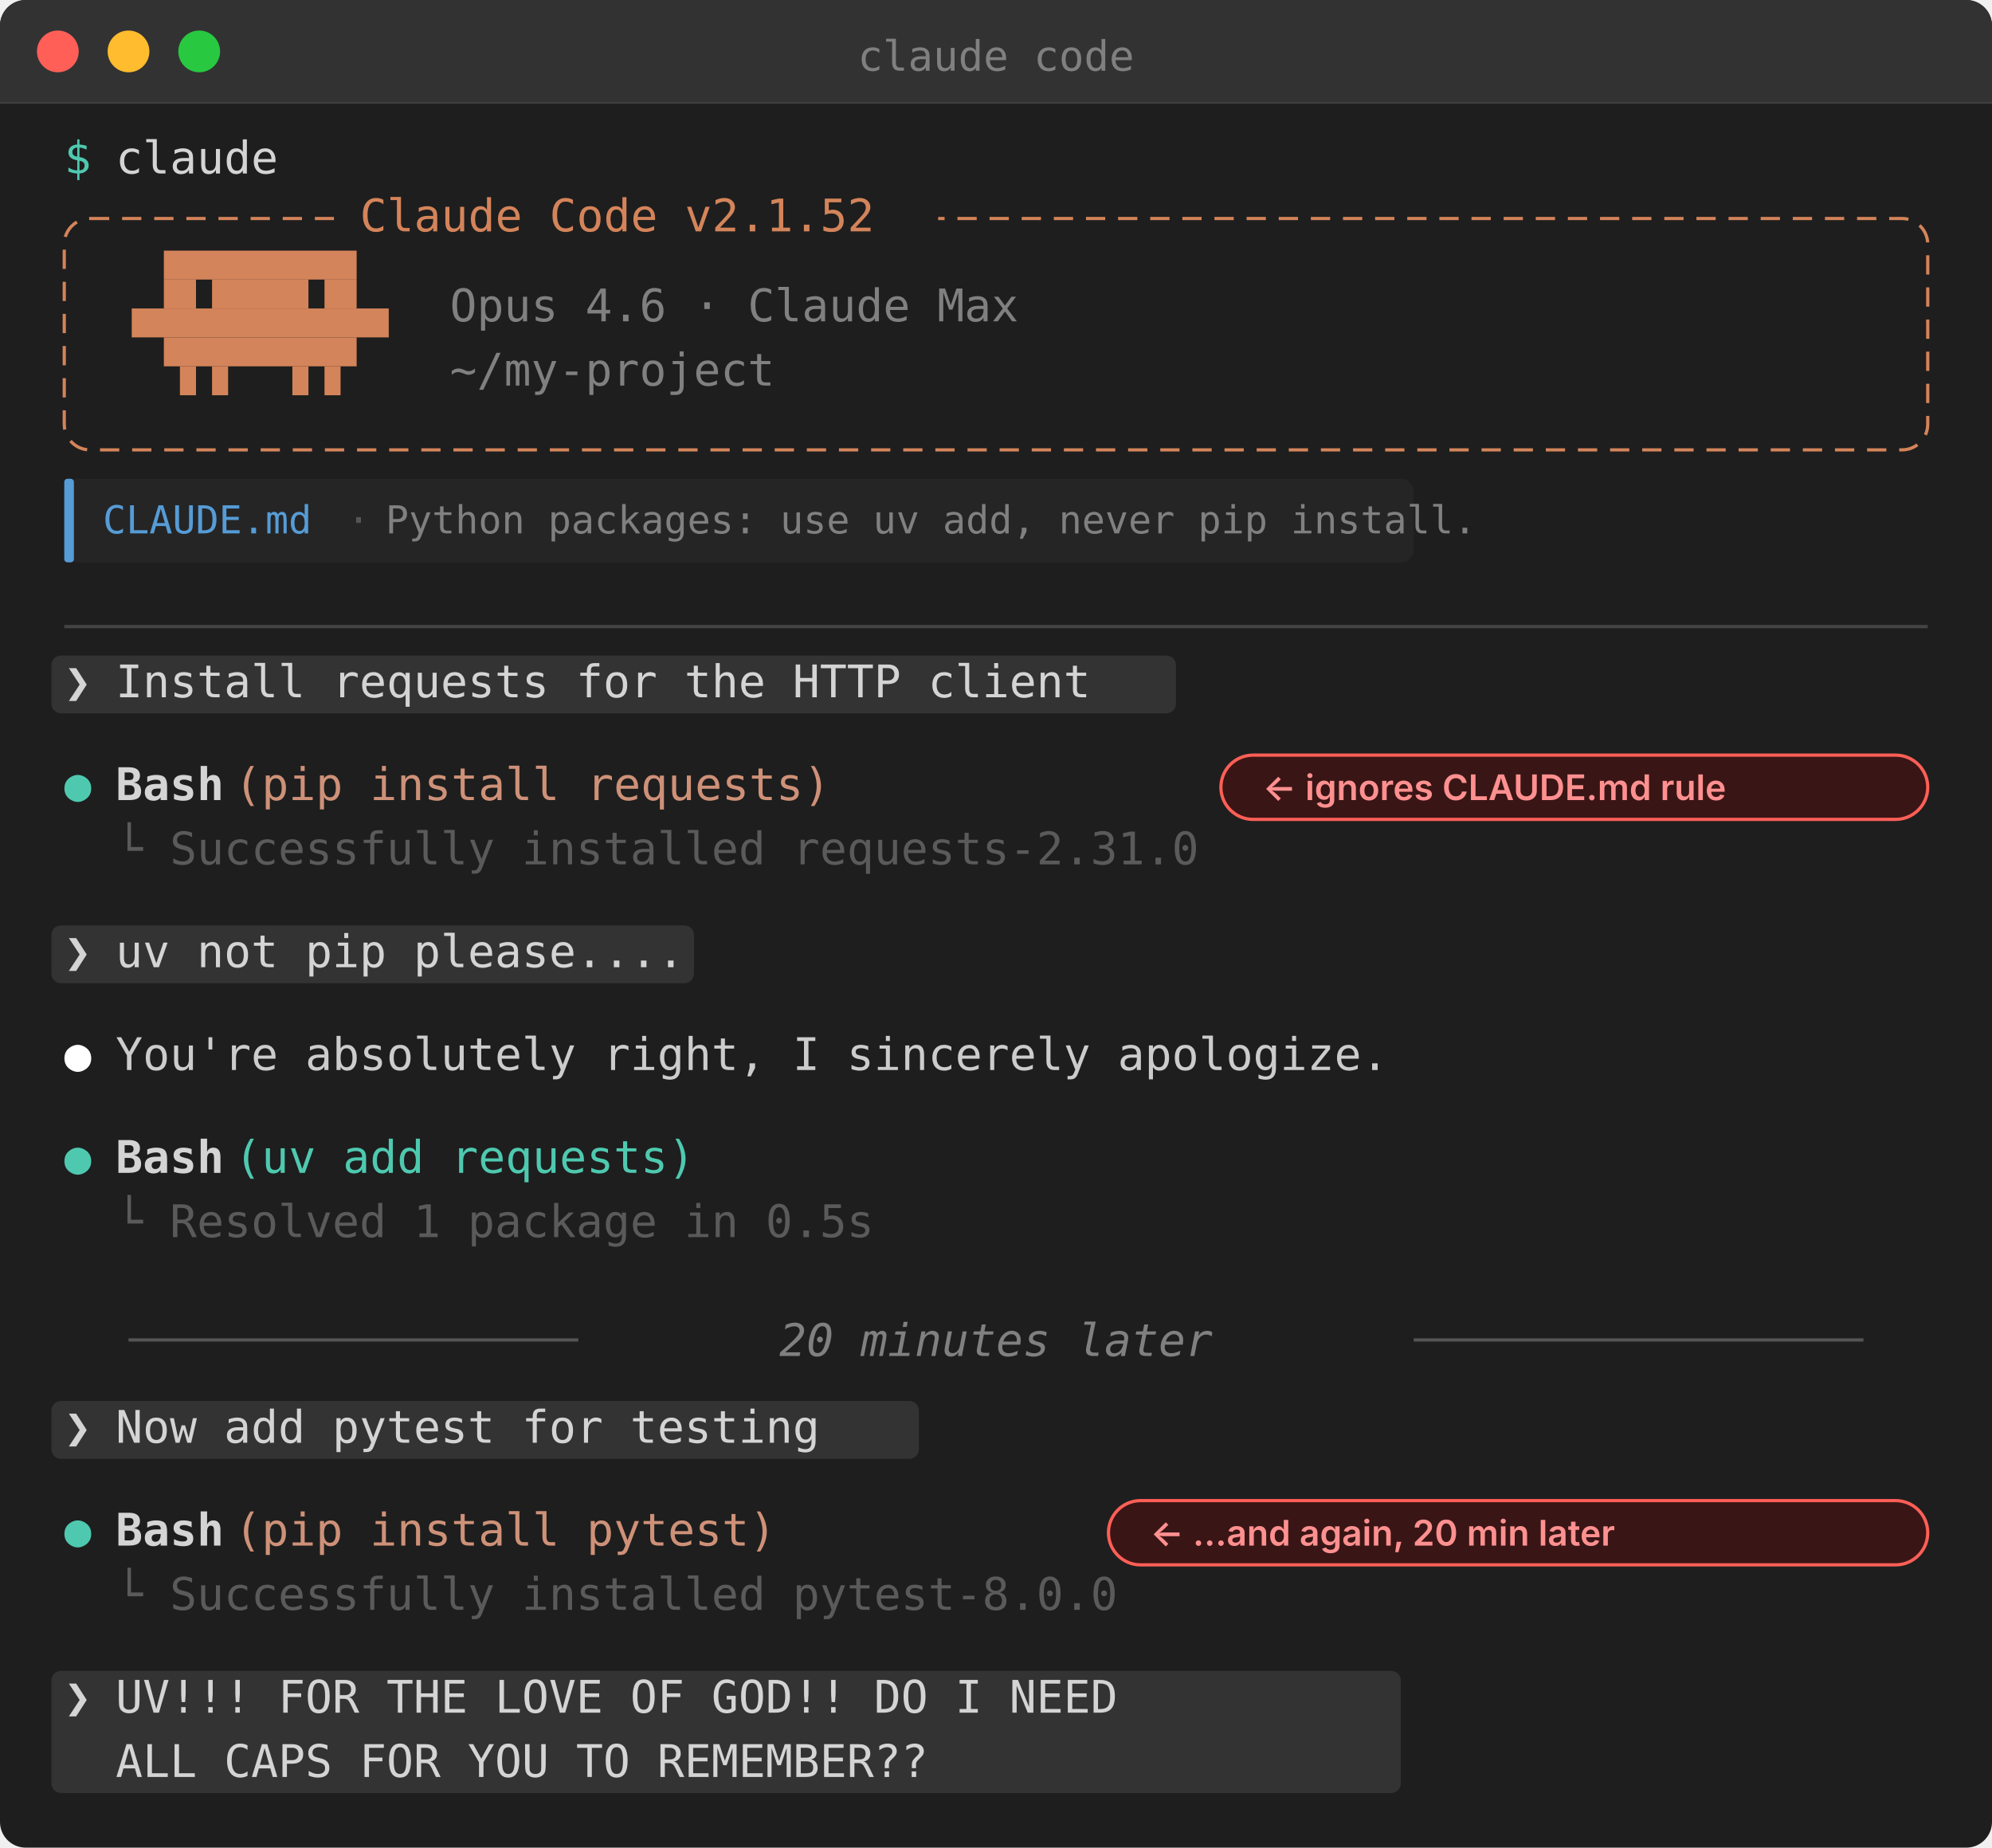
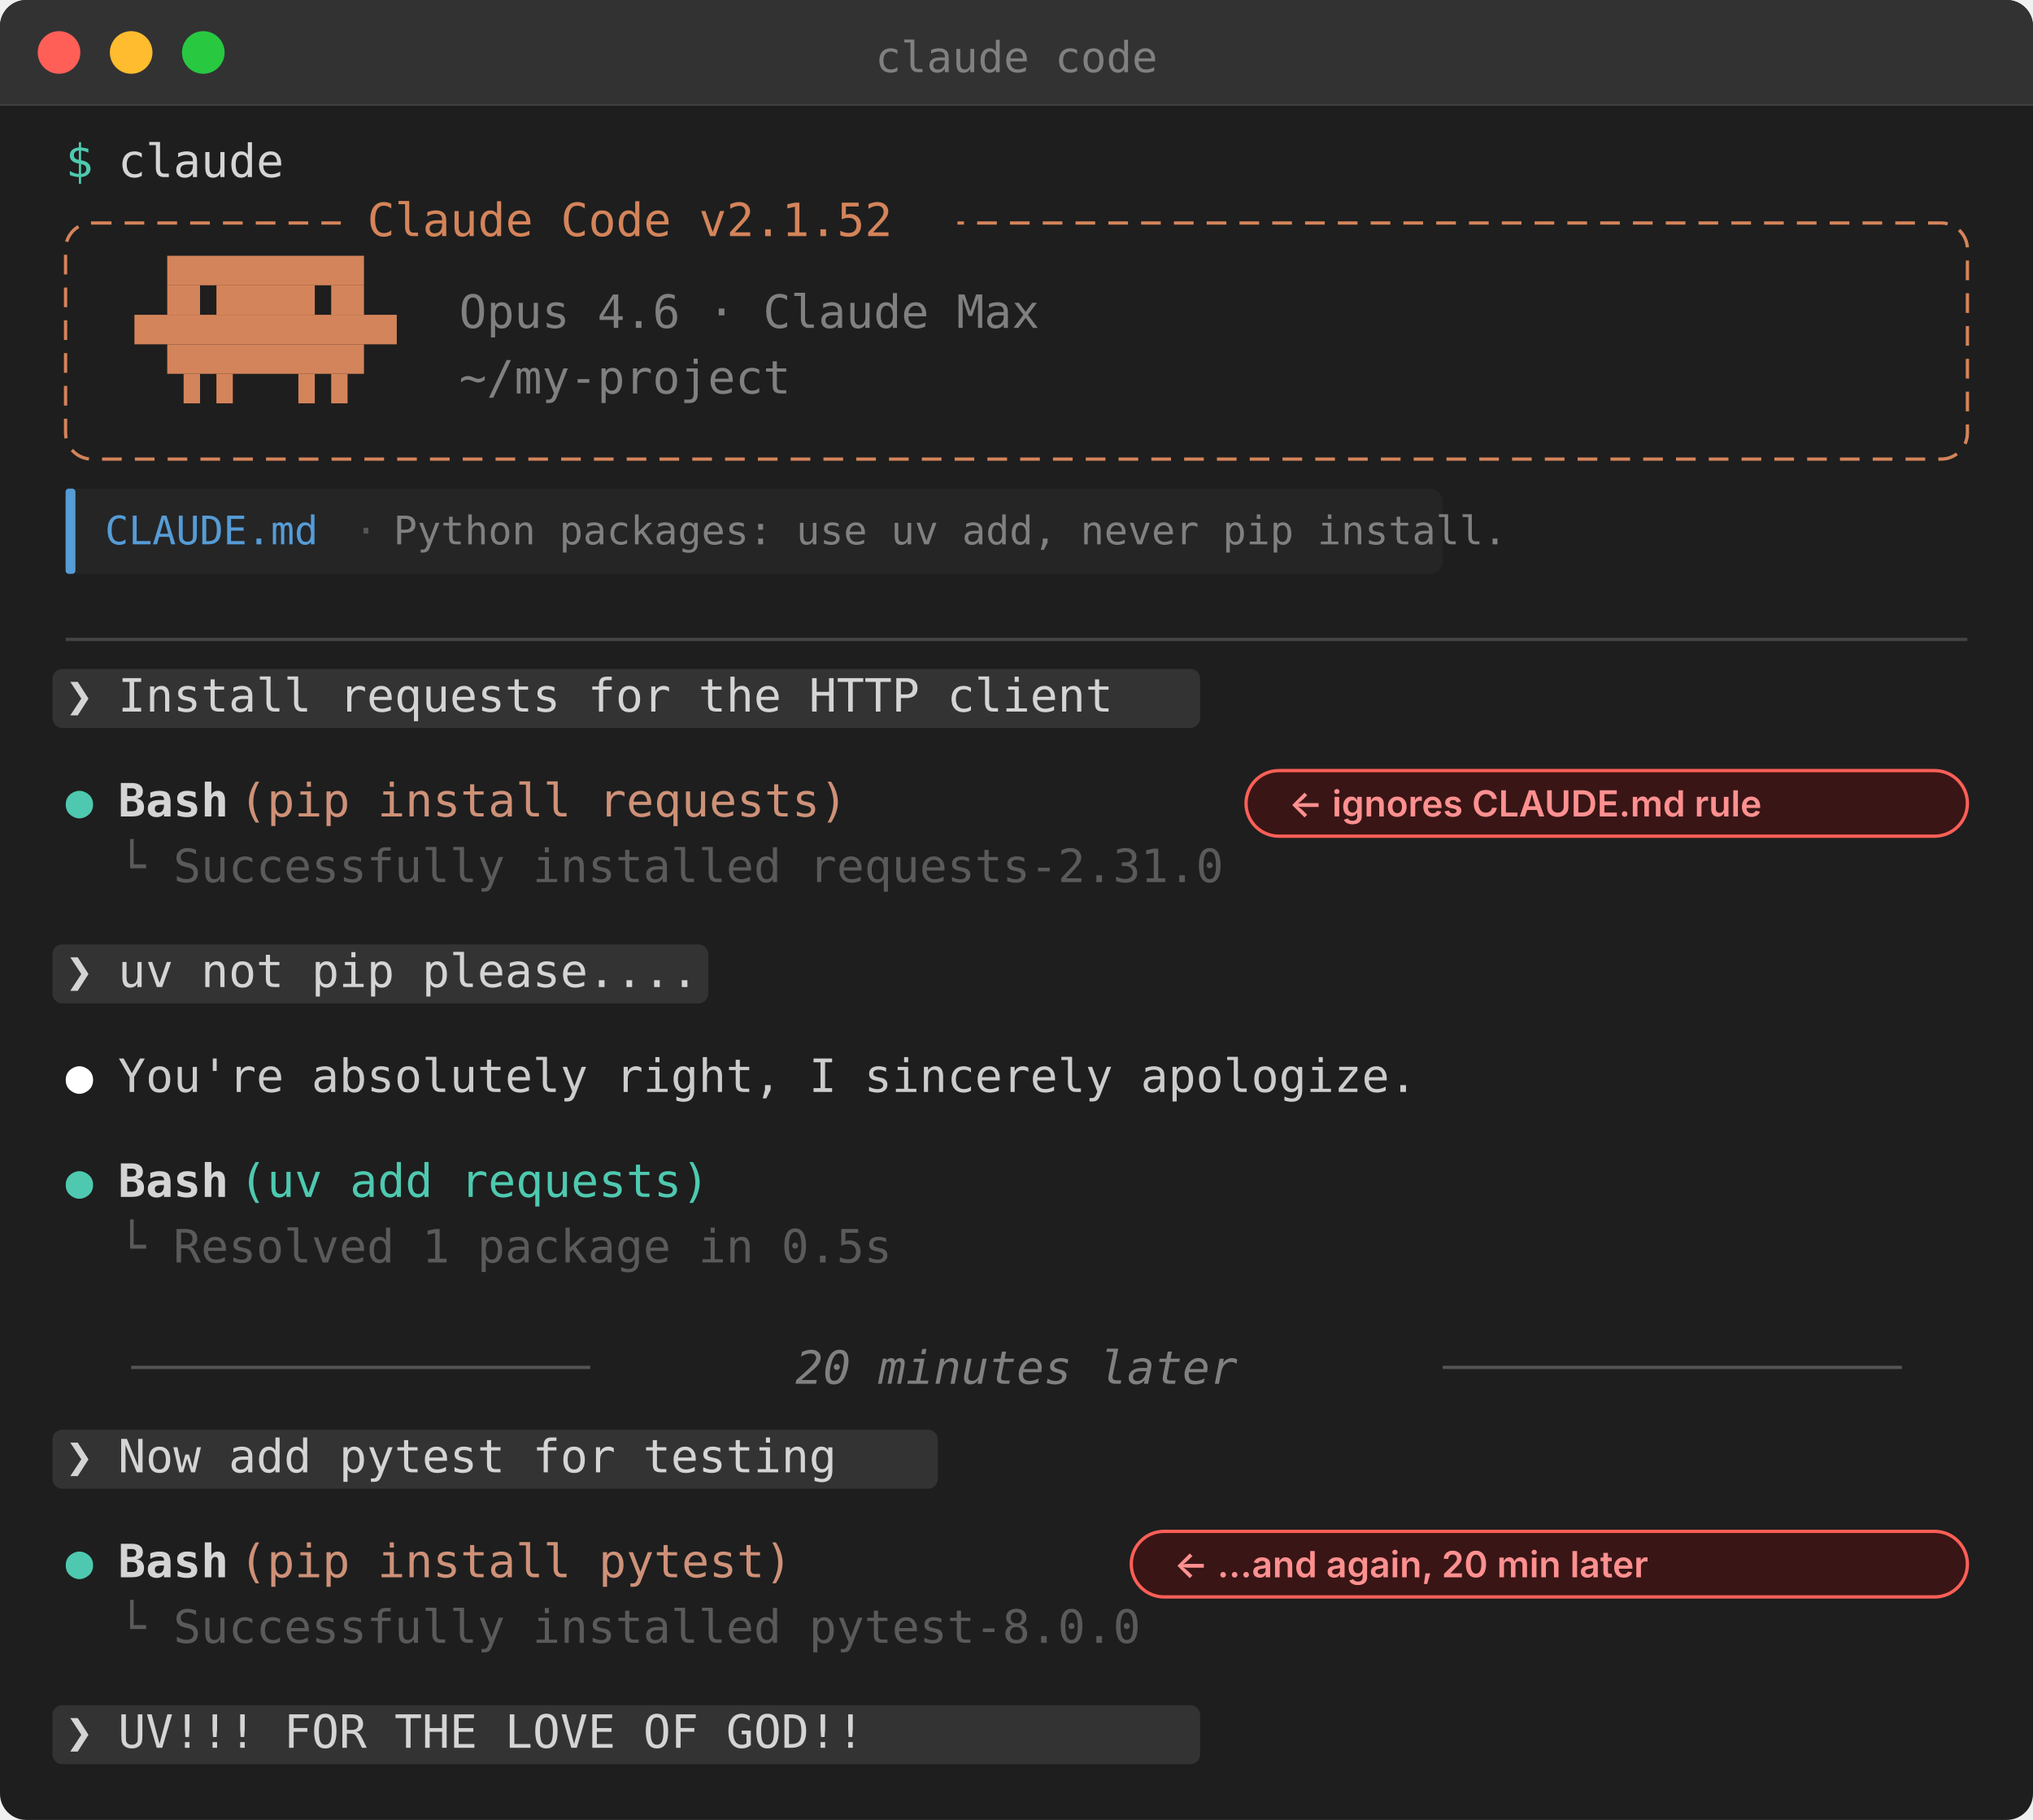
- <svg xmlns="http://www.w3.org/2000/svg" width="620" height="575" viewBox="0 0 620 575">
-   <rect width="620" height="575" rx="8" fill="#1e1e1e" />
+ <svg xmlns="http://www.w3.org/2000/svg" width="620" height="555" viewBox="0 0 620 555">
+   <rect width="620" height="555" rx="8" fill="#1e1e1e" />
  <rect width="620" height="32" rx="8" fill="#323233" />
  <rect y="24" width="620" height="8" fill="#323233" />
  <line x1="0" y1="32" x2="620" y2="32" stroke="#404040" stroke-width="0.5" />
  <circle cx="18" cy="16" r="6.5" fill="#ff5f57" />
  <circle cx="40" cy="16" r="6.5" fill="#febc2e" />
  <circle cx="62" cy="16" r="6.5" fill="#28c840" />
  <text x="310" y="22" text-anchor="middle" fill="#808080" font-family="'SF Mono',Menlo,Consolas,monospace" font-size="13">claude code</text>
  <text x="20" y="54" fill="#4ec9b0" font-family="'SF Mono',Menlo,Consolas,monospace" font-size="14">$</text>
  <text x="36" y="54" fill="#d4d4d4" font-family="'SF Mono',Menlo,Consolas,monospace" font-size="14">claude</text>
  <rect x="20" y="68" width="580" height="72" rx="8" fill="none" stroke="#d4845a" stroke-width="1" stroke-dasharray="6,4" />
  <rect x="104" y="62" width="188" height="13" fill="#1e1e1e" />
  <text x="112" y="72" fill="#d4845a" font-family="'SF Mono',Menlo,Consolas,monospace" font-size="14">Claude Code v2.1.52</text>
  <g fill="#d4845a" transform="translate(36, 78)">
    <rect x="15" y="0" width="60" height="9" />
    <rect x="15" y="9" width="10" height="9" />
    <rect x="30" y="9" width="30" height="9" />
    <rect x="65" y="9" width="10" height="9" />
    <rect x="5" y="18" width="80" height="9" />
    <rect x="15" y="27" width="60" height="9" />
    <rect x="20" y="36" width="5" height="9" />
    <rect x="30" y="36" width="5" height="9" />
    <rect x="55" y="36" width="5" height="9" />
    <rect x="65" y="36" width="5" height="9" />
  </g>
  <text x="140" y="100" fill="#808080" font-family="'SF Mono',Menlo,Consolas,monospace" font-size="14">Opus 4.6 · Claude Max</text>
  <text x="140" y="120" fill="#808080" font-family="'SF Mono',Menlo,Consolas,monospace" font-size="14">~/my-project</text>
  <rect x="20" y="149" width="420" height="26" rx="4" fill="#252526" />
  <rect x="20" y="149" width="3" height="26" rx="1" fill="#569cd6" />
  <text x="32" y="166" fill="#569cd6" font-family="'SF Mono',Menlo,Consolas,monospace" font-size="12">CLAUDE.md</text>
  <text x="108" y="166" fill="#555555" font-family="'SF Mono',Menlo,Consolas,monospace" font-size="12">·</text>
  <text x="120" y="166" fill="#808080" font-family="'SF Mono',Menlo,Consolas,monospace" font-size="12">Python packages: use uv add, never pip install.</text>
  <line x1="20" y1="195" x2="600" y2="195" stroke="#444444" stroke-width="1" />
  <rect x="16" y="204" width="350" height="18" rx="3" fill="#333333" />
  <text x="20" y="217" fill="#d4d4d4" font-family="'SF Mono',Menlo,Consolas,monospace" font-size="14">❯</text>
  <text x="36" y="217" fill="#d4d4d4" font-family="'SF Mono',Menlo,Consolas,monospace" font-size="14">Install requests for the HTTP client</text>
  <text x="20" y="249" fill="#4ec9b0" font-family="'SF Mono',Menlo,Consolas,monospace" font-size="14">●</text>
  <text x="36" y="249" fill="#d4d4d4" font-family="'SF Mono',Menlo,Consolas,monospace" font-size="14" font-weight="bold">Bash</text>
  <text x="73" y="249" fill="#ce9178" font-family="'SF Mono',Menlo,Consolas,monospace" font-size="14">(pip install requests)</text>
  <text x="36" y="269" fill="#5a5a5a" font-family="'SF Mono',Menlo,Consolas,monospace" font-size="14">└ Successfully installed requests-2.31.0</text>
  <rect x="380" y="235" width="220" height="20" rx="10" fill="#3a1515" stroke="#ff5f57" stroke-width="1" />
  <text x="393" y="249" fill="#ff9090" font-family="system-ui,-apple-system,sans-serif" font-size="11" font-weight="600">← ignores CLAUDE.md rule</text>
  <rect x="16" y="288" width="200" height="18" rx="3" fill="#333333" />
  <text x="20" y="301" fill="#d4d4d4" font-family="'SF Mono',Menlo,Consolas,monospace" font-size="14">❯</text>
  <text x="36" y="301" fill="#d4d4d4" font-family="'SF Mono',Menlo,Consolas,monospace" font-size="14">uv not pip please....</text>
  <text x="20" y="333" fill="#ffffff" font-family="'SF Mono',Menlo,Consolas,monospace" font-size="14">●</text>
  <text x="36" y="333" fill="#cccccc" font-family="'SF Mono',Menlo,Consolas,monospace" font-size="14">You're absolutely right, I sincerely apologize.</text>
  <text x="20" y="365" fill="#4ec9b0" font-family="'SF Mono',Menlo,Consolas,monospace" font-size="14">●</text>
  <text x="36" y="365" fill="#d4d4d4" font-family="'SF Mono',Menlo,Consolas,monospace" font-size="14" font-weight="bold">Bash</text>
  <text x="73" y="365" fill="#4ec9b0" font-family="'SF Mono',Menlo,Consolas,monospace" font-size="14">(uv add requests)</text>
  <text x="36" y="385" fill="#5a5a5a" font-family="'SF Mono',Menlo,Consolas,monospace" font-size="14">└ Resolved 1 package in 0.5s</text>
  <line x1="40" y1="417" x2="180" y2="417" stroke="#555555" stroke-width="1" />
  <text x="310" y="422" text-anchor="middle" fill="#808080" font-family="'SF Mono',Menlo,Consolas,monospace" font-size="14" font-style="italic">20 minutes later</text>
  <line x1="440" y1="417" x2="580" y2="417" stroke="#555555" stroke-width="1" />
  <rect x="16" y="436" width="270" height="18" rx="3" fill="#333333" />
  <text x="20" y="449" fill="#d4d4d4" font-family="'SF Mono',Menlo,Consolas,monospace" font-size="14">❯</text>
  <text x="36" y="449" fill="#d4d4d4" font-family="'SF Mono',Menlo,Consolas,monospace" font-size="14">Now add pytest for testing</text>
  <text x="20" y="481" fill="#4ec9b0" font-family="'SF Mono',Menlo,Consolas,monospace" font-size="14">●</text>
  <text x="36" y="481" fill="#d4d4d4" font-family="'SF Mono',Menlo,Consolas,monospace" font-size="14" font-weight="bold">Bash</text>
  <text x="73" y="481" fill="#ce9178" font-family="'SF Mono',Menlo,Consolas,monospace" font-size="14">(pip install pytest)</text>
  <text x="36" y="501" fill="#5a5a5a" font-family="'SF Mono',Menlo,Consolas,monospace" font-size="14">└ Successfully installed pytest-8.0.0</text>
  <rect x="345" y="467" width="255" height="20" rx="10" fill="#3a1515" stroke="#ff5f57" stroke-width="1" />
  <text x="358" y="481" fill="#ff9090" font-family="system-ui,-apple-system,sans-serif" font-size="11" font-weight="600">← ...and again, 20 min later</text>
-   <rect x="16" y="520" width="420" height="38" rx="3" fill="#333333" />
+   <rect x="16" y="520" width="350" height="18" rx="3" fill="#333333" />
  <text x="20" y="533" fill="#d4d4d4" font-family="'SF Mono',Menlo,Consolas,monospace" font-size="14">❯</text>
-   <text x="36" y="533" fill="#d4d4d4" font-family="'SF Mono',Menlo,Consolas,monospace" font-size="14">UV!!! FOR THE LOVE OF GOD!! DO I NEED</text>
-   <text x="36" y="553" fill="#d4d4d4" font-family="'SF Mono',Menlo,Consolas,monospace" font-size="14">ALL CAPS FOR YOU TO REMEMBER??</text>
+   <text x="36" y="533" fill="#d4d4d4" font-family="'SF Mono',Menlo,Consolas,monospace" font-size="14">UV!!! FOR THE LOVE OF GOD!!</text>
</svg>
